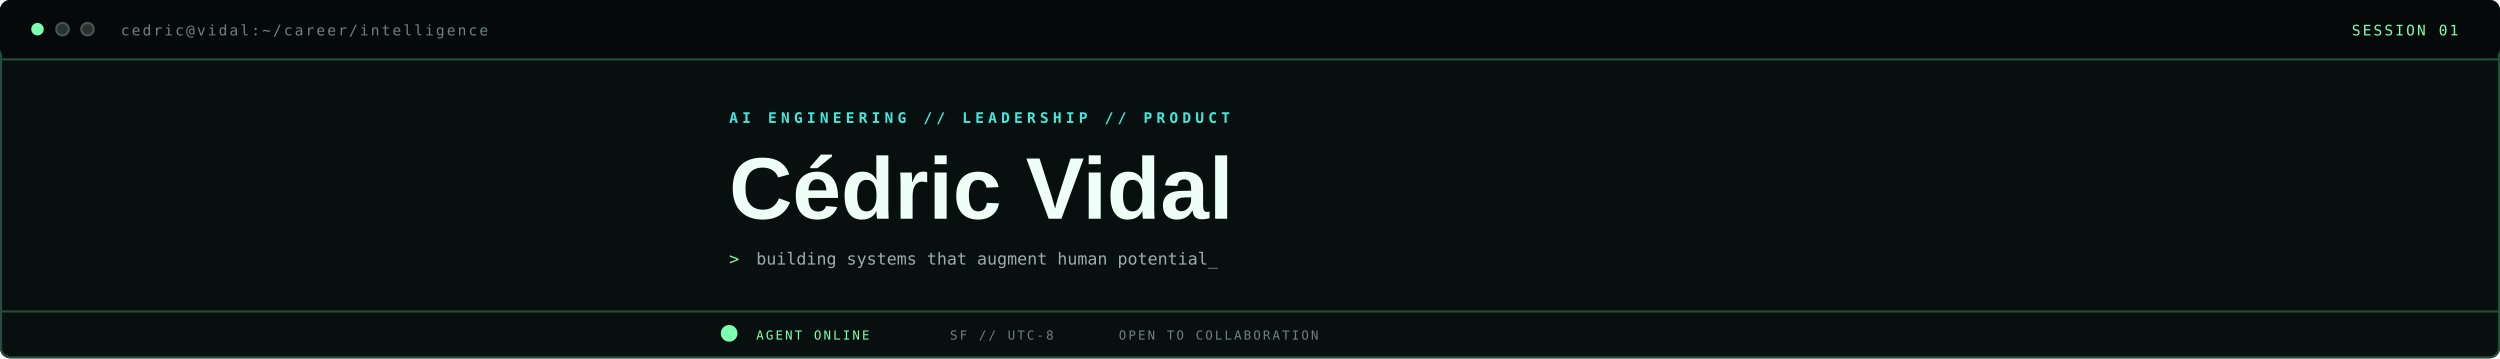
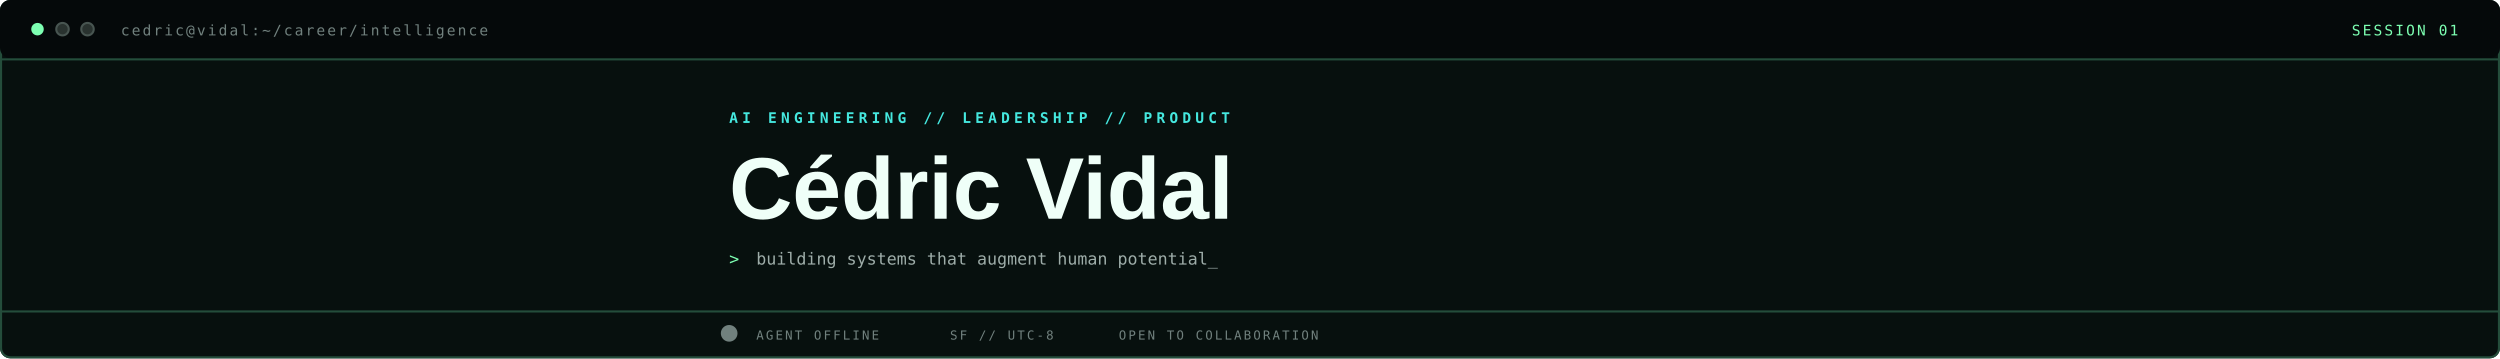
<svg xmlns="http://www.w3.org/2000/svg" width="1200" height="172" viewBox="0 0 1200 172">
  <rect width="1200" height="172" rx="5" fill="#07100e" />
  <rect x="0.5" y="0.5" width="1199" height="171" rx="4.5" fill="none" stroke="#244d3b" />
  <rect width="1200" height="28" rx="5" fill="#05090a" />
  <path d="M0 28.5h1200M0 149.5h1200" stroke="#244d3b" />
  <circle cx="18" cy="14" r="3" fill="#7dffb2" />
  <circle cx="30" cy="14" r="3" fill="#29322f" stroke="#485551" />
  <circle cx="42" cy="14" r="3" fill="#29322f" stroke="#485551" />
  <text x="58" y="17" fill="#71817e" font-family="IBM Plex Mono, monospace" font-size="7" letter-spacing="1">cedric@vidal:~/career/intelligence</text>
  <text x="1180" y="17" fill="#7dffb2" font-family="IBM Plex Mono, monospace" font-size="7" text-anchor="end" letter-spacing="1">SESSION 01</text>
  <text x="350" y="59" fill="#45e8df" font-family="IBM Plex Mono, monospace" font-size="7" font-weight="600" letter-spacing="2">AI ENGINEERING // LEADERSHIP // PRODUCT</text>
  <text x="350" y="105" fill="#effff8" font-family="Space Grotesk, Arial, sans-serif" font-size="42" font-weight="700">Cédric Vidal</text>
  <text x="350" y="127" fill="#7dffb2" font-family="IBM Plex Mono, monospace" font-size="8">&gt;</text>
  <text x="363" y="127" fill="#9eada9" font-family="IBM Plex Mono, monospace" font-size="8">building systems that augment human potential_</text>
-   <circle cx="350" cy="160" r="4" fill="#7dffb2" />
-   <text x="363" y="163" fill="#7dffb2" font-family="IBM Plex Mono, monospace" font-size="6" letter-spacing="1">AGENT ONLINE</text>
+   <circle cx="350" cy="160" r="4" fill="#71817e" />
+   <text x="363" y="163" fill="#71817e" font-family="IBM Plex Mono, monospace" font-size="6" letter-spacing="1">AGENT OFFLINE</text>
  <text x="456" y="163" fill="#71817e" font-family="IBM Plex Mono, monospace" font-size="6" letter-spacing="1">SF // UTC-8</text>
  <text x="537" y="163" fill="#71817e" font-family="IBM Plex Mono, monospace" font-size="6" letter-spacing="1">OPEN TO COLLABORATION</text>
</svg>
